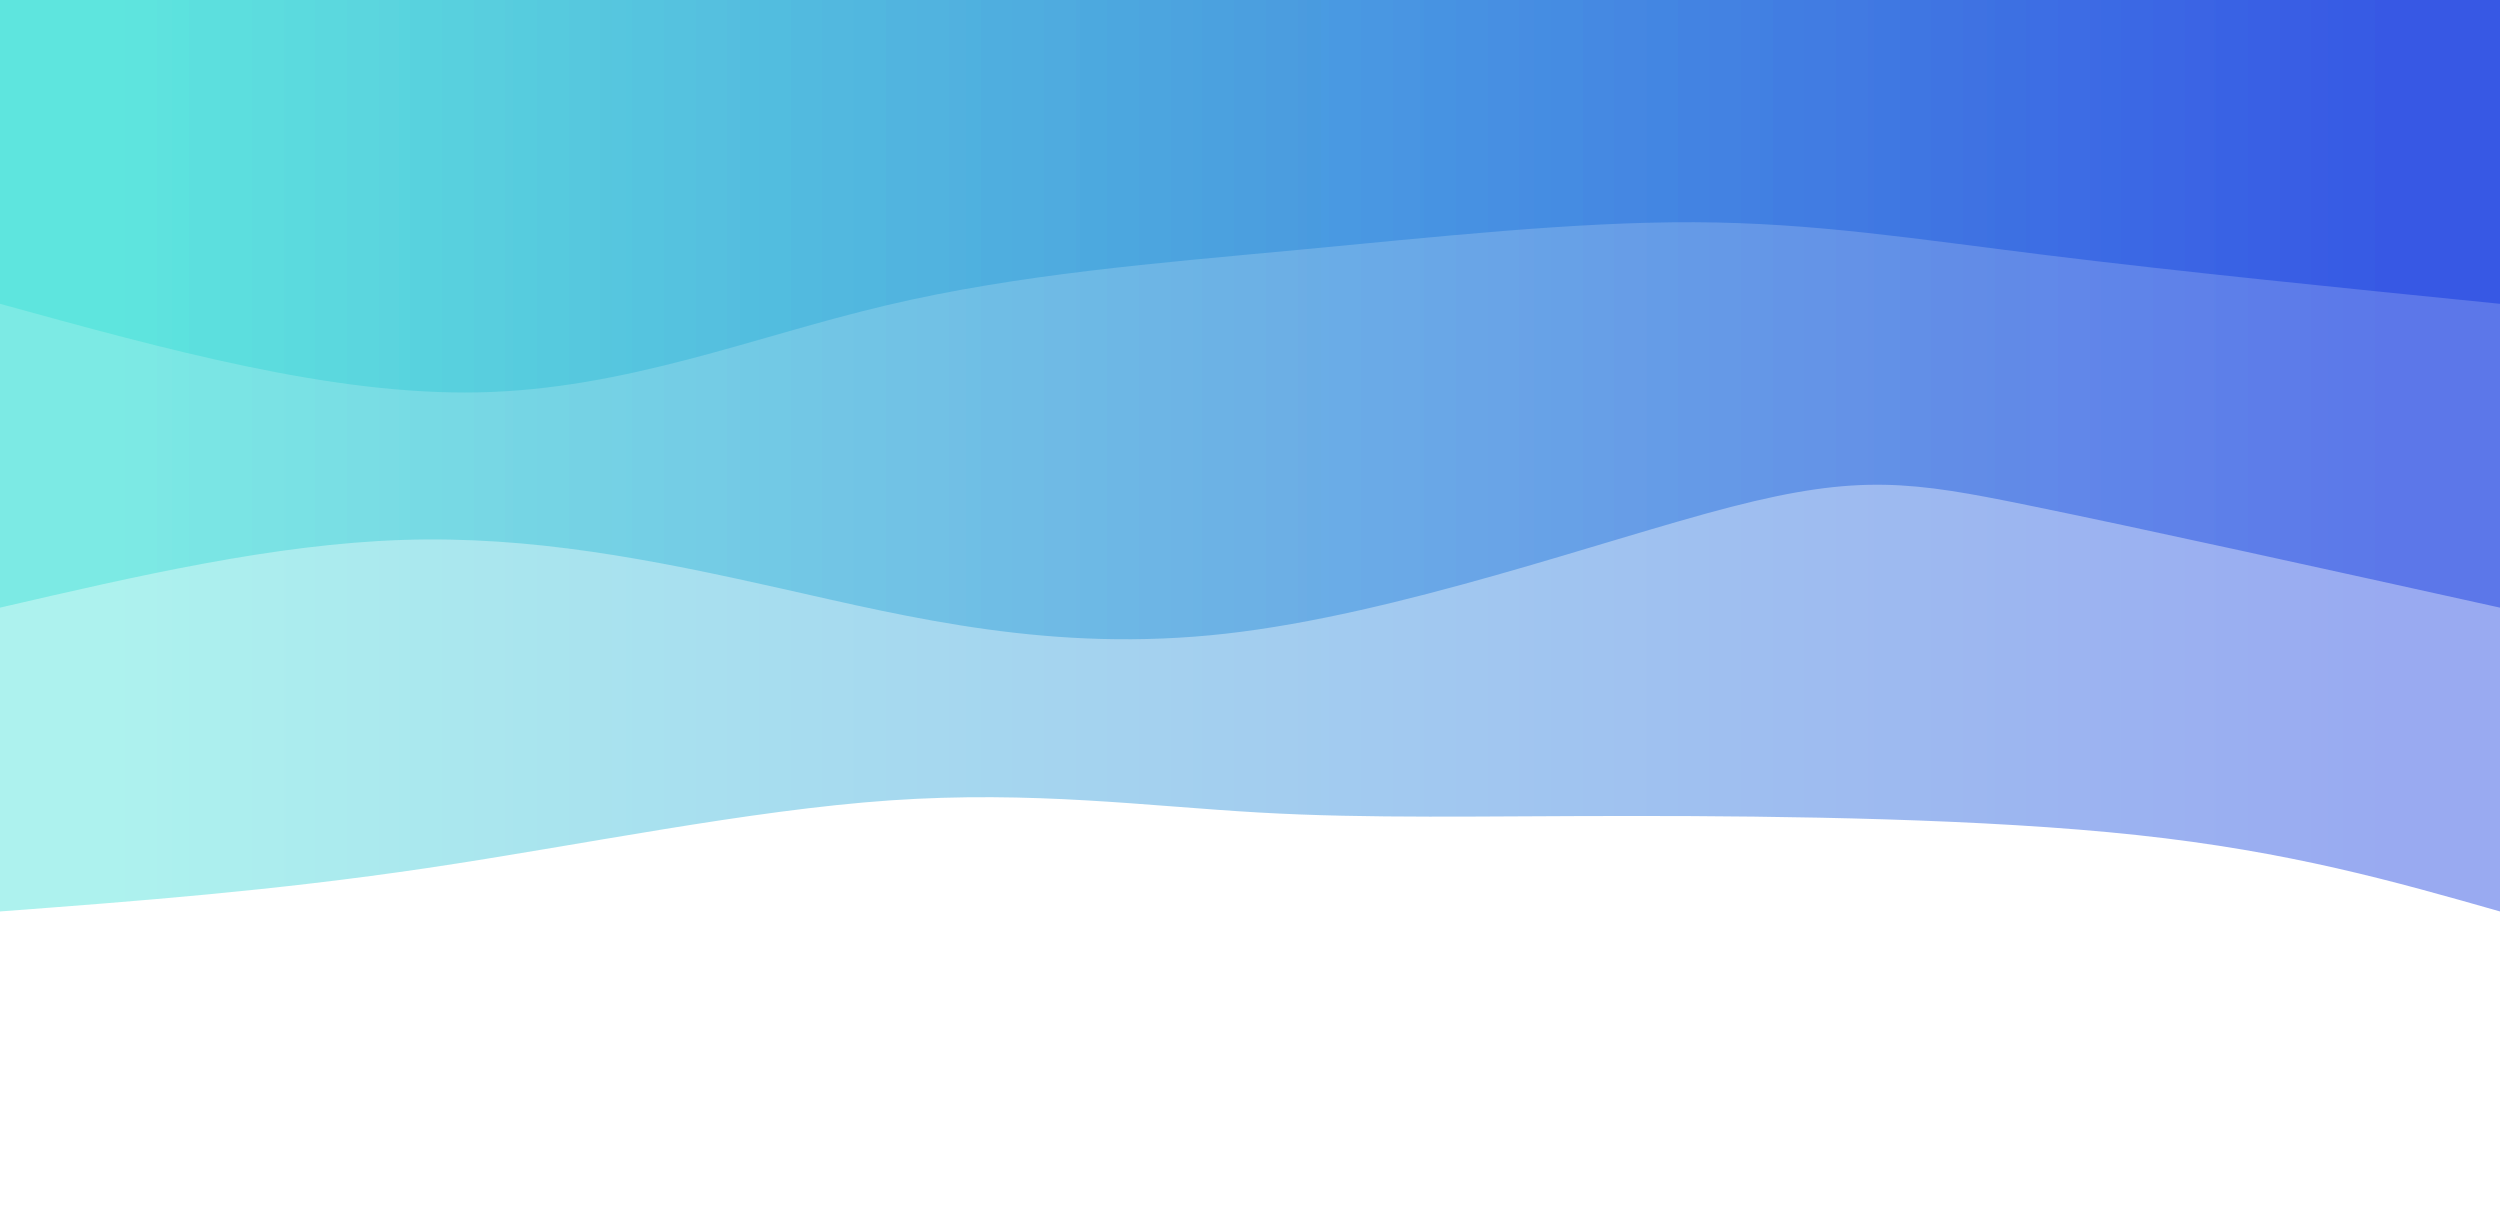
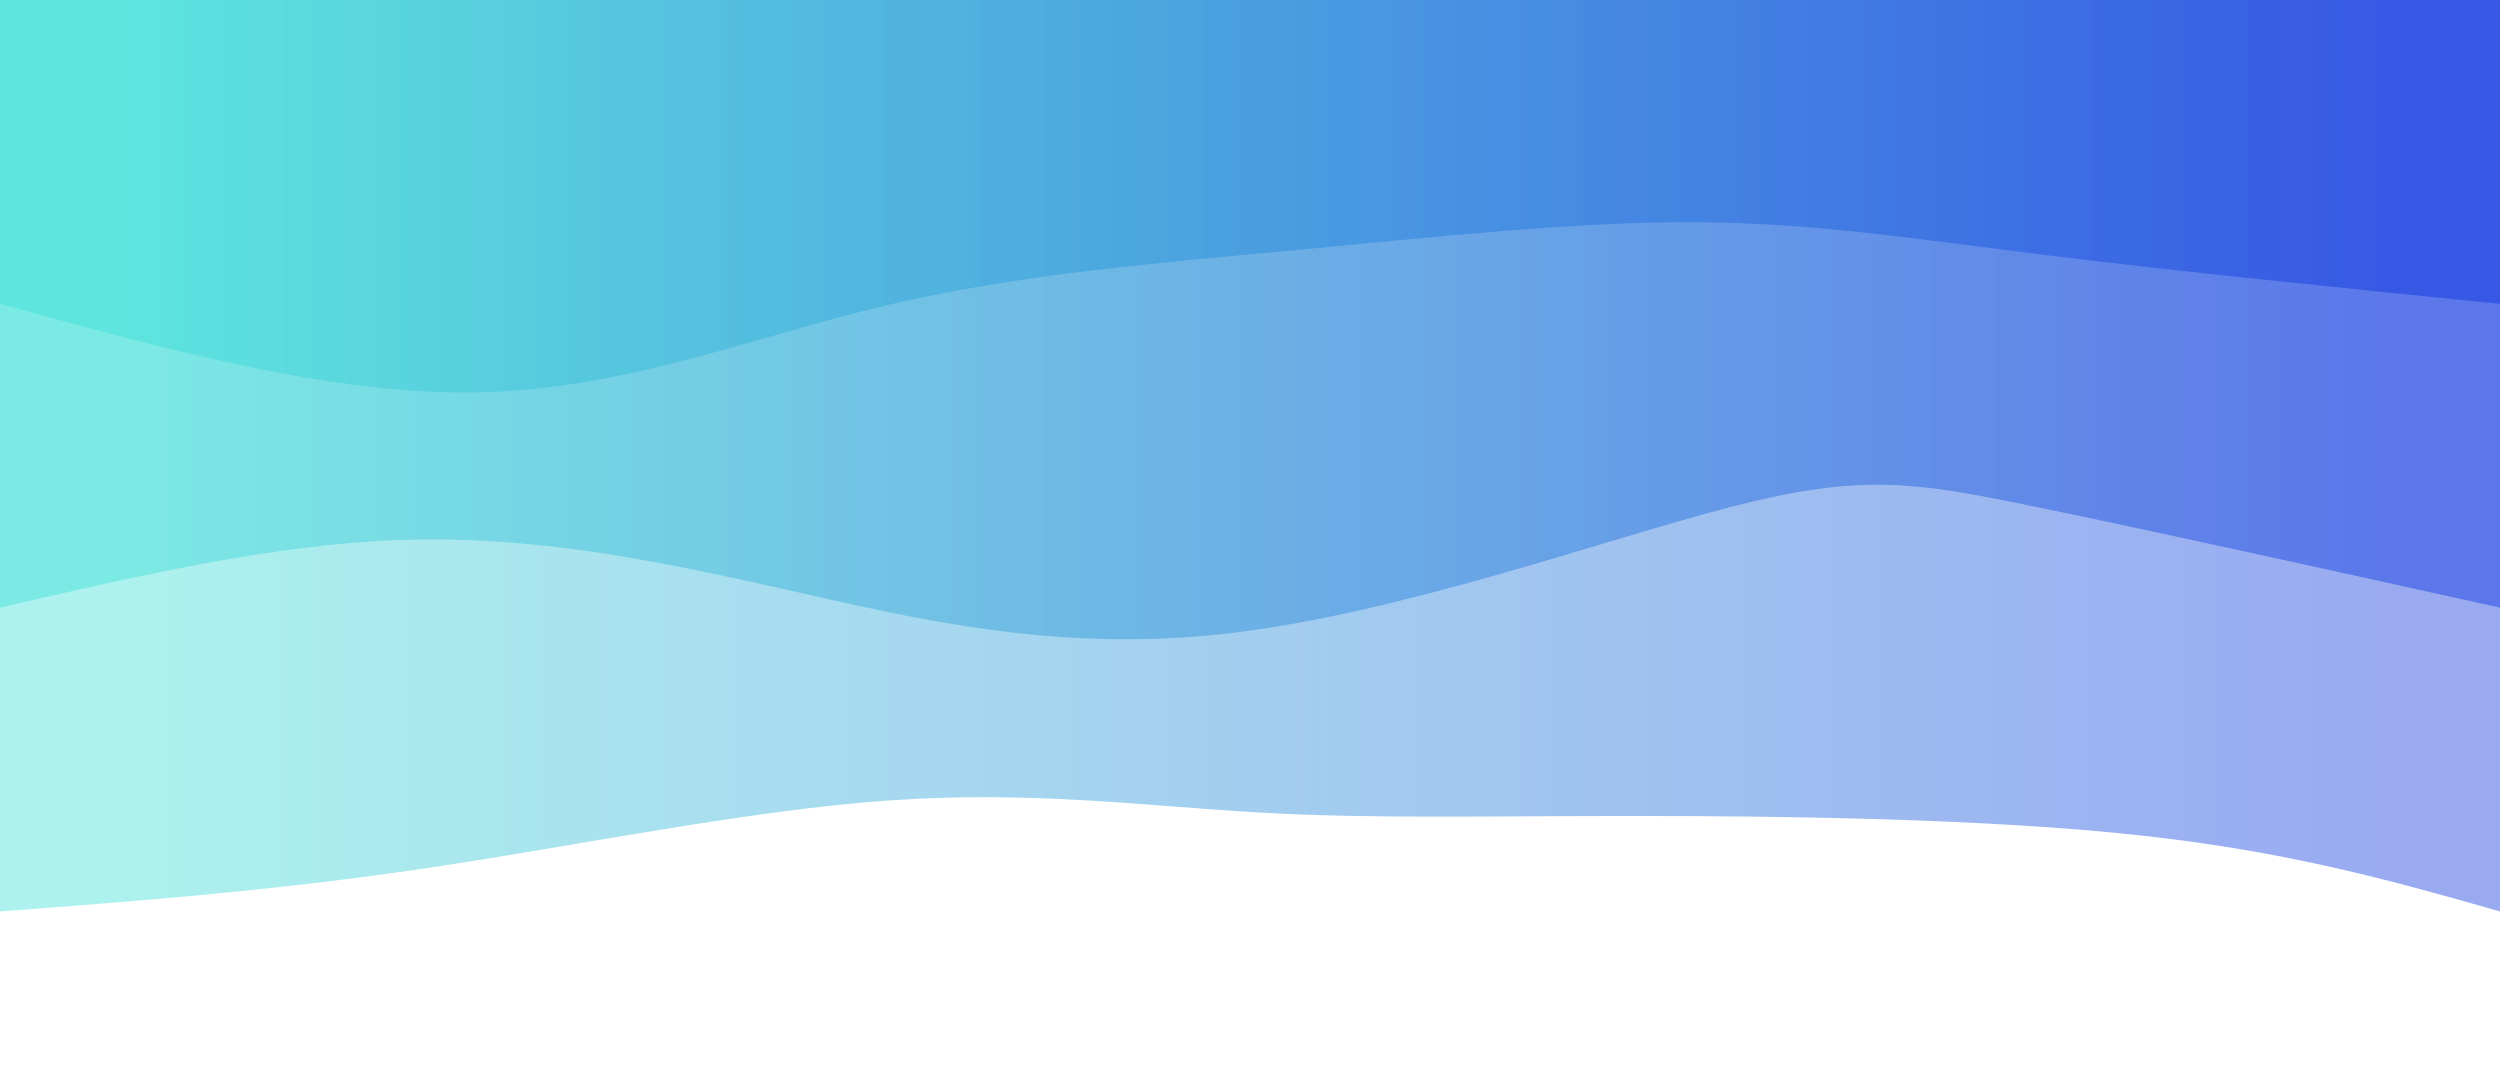
- <svg xmlns="http://www.w3.org/2000/svg" width="110%" height="100%" id="svg" viewBox="0 0 1440 700" class="transition duration-300 ease-in-out delay-150">
+ <svg xmlns="http://www.w3.org/2000/svg" width="100%" height="100%" id="svg" viewBox="0 0 1440 625" class="transition duration-300 ease-in-out delay-150">
  <style>
          .path-0{
            animation:pathAnim-0 20s;
            animation-timing-function: linear;
            animation-iteration-count: infinite;
          }
          @keyframes pathAnim-0{
            0%{
              d: path("M 0,700 C 0,700 0,175 0,175 C 60.646,192.282 121.292,209.564 209,219 C 296.708,228.436 411.477,230.026 500,230 C 588.523,229.974 650.8,228.333 715,232 C 779.2,235.667 845.323,244.641 927,239 C 1008.677,233.359 1105.908,213.103 1194,200 C 1282.092,186.897 1361.046,180.949 1440,175 C 1440,175 1440,700 1440,700 Z");
            }
            25%{
              d: path("M 0,700 C 0,700 0,175 0,175 C 93.344,181.846 186.687,188.692 263,187 C 339.313,185.308 398.595,175.077 472,161 C 545.405,146.923 632.933,129 715,149 C 797.067,169 873.672,226.923 963,218 C 1052.328,209.077 1154.379,133.308 1236,115 C 1317.621,96.692 1378.81,135.846 1440,175 C 1440,175 1440,700 1440,700 Z");
            }
            50%{
              d: path("M 0,700 C 0,700 0,175 0,175 C 109.51,201.99 219.021,228.979 284,213 C 348.979,197.021 369.428,138.072 441,131 C 512.572,123.928 635.267,168.733 735,197 C 834.733,225.267 911.505,236.995 981,215 C 1050.495,193.005 1112.713,137.287 1188,125 C 1263.287,112.713 1351.644,143.856 1440,175 C 1440,175 1440,700 1440,700 Z");
            }
            75%{
              d: path("M 0,700 C 0,700 0,175 0,175 C 67.2,145.521 134.4,116.041 225,136 C 315.6,155.959 429.6,225.356 520,218 C 610.4,210.644 677.2,126.533 744,111 C 810.8,95.467 877.6,148.51 951,161 C 1024.4,173.49 1104.4,145.426 1187,141 C 1269.6,136.574 1354.8,155.787 1440,175 C 1440,175 1440,700 1440,700 Z");
            }
            100%{
              d: path("M 0,700 C 0,700 0,175 0,175 C 60.646,192.282 121.292,209.564 209,219 C 296.708,228.436 411.477,230.026 500,230 C 588.523,229.974 650.8,228.333 715,232 C 779.2,235.667 845.323,244.641 927,239 C 1008.677,233.359 1105.908,213.103 1194,200 C 1282.092,186.897 1361.046,180.949 1440,175 C 1440,175 1440,700 1440,700 Z");
            }
          }</style>
  <defs>
    <linearGradient id="gradient" x1="0%" y1="50%" x2="100%" y2="50%">
      <stop offset="5%" stop-color="#002bdc66" />
      <stop offset="95%" stop-color="#32ded466" />
    </linearGradient>
  </defs>
  <path d="M 0,700 C 0,700 0,175 0,175 C 60.646,192.282 121.292,209.564 209,219 C 296.708,228.436 411.477,230.026 500,230 C 588.523,229.974 650.8,228.333 715,232 C 779.2,235.667 845.323,244.641 927,239 C 1008.677,233.359 1105.908,213.103 1194,200 C 1282.092,186.897 1361.046,180.949 1440,175 C 1440,175 1440,700 1440,700 Z" stroke="none" stroke-width="0" fill="url(#gradient)" class="transition-all duration-300 ease-in-out delay-150 path-0" transform="rotate(-180 720 350)" />
  <style>
          .path-1{
            animation:pathAnim-1 20s;
            animation-timing-function: linear;
            animation-iteration-count: infinite;
          }
          @keyframes pathAnim-1{
            0%{
              d: path("M 0,700 C 0,700 0,350 0,350 C 102.713,372.7 205.426,395.4 272,409 C 338.574,422.6 369.01,427.1 443,408 C 516.99,388.9 634.533,346.2 734,335 C 833.467,323.8 914.856,344.1 990,361 C 1065.144,377.9 1134.041,391.4 1208,389 C 1281.959,386.6 1360.979,368.3 1440,350 C 1440,350 1440,700 1440,700 Z");
            }
            25%{
              d: path("M 0,700 C 0,700 0,350 0,350 C 69.618,333.513 139.236,317.026 212,330 C 284.764,342.974 360.674,385.41 443,388 C 525.326,390.59 614.067,353.333 694,343 C 773.933,332.667 845.059,349.256 931,339 C 1016.941,328.744 1117.697,291.641 1205,289 C 1292.303,286.359 1366.151,318.179 1440,350 C 1440,350 1440,700 1440,700 Z");
            }
            50%{
              d: path("M 0,700 C 0,700 0,350 0,350 C 76.567,373.741 153.133,397.482 239,398 C 324.867,398.518 420.033,375.813 509,376 C 597.967,376.187 680.733,399.267 756,409 C 831.267,418.733 899.033,415.121 974,403 C 1048.967,390.879 1131.133,370.251 1210,360 C 1288.867,349.749 1364.433,349.874 1440,350 C 1440,350 1440,700 1440,700 Z");
            }
            75%{
              d: path("M 0,700 C 0,700 0,350 0,350 C 89.436,382.746 178.872,415.492 248,397 C 317.128,378.508 365.949,308.777 437,305 C 508.051,301.223 601.333,363.4 684,398 C 766.667,432.6 838.718,439.623 922,415 C 1005.282,390.377 1099.795,334.108 1188,318 C 1276.205,301.892 1358.103,325.946 1440,350 C 1440,350 1440,700 1440,700 Z");
            }
            100%{
              d: path("M 0,700 C 0,700 0,350 0,350 C 102.713,372.7 205.426,395.4 272,409 C 338.574,422.6 369.01,427.1 443,408 C 516.99,388.9 634.533,346.2 734,335 C 833.467,323.8 914.856,344.1 990,361 C 1065.144,377.9 1134.041,391.4 1208,389 C 1281.959,386.6 1360.979,368.3 1440,350 C 1440,350 1440,700 1440,700 Z");
            }
          }</style>
  <defs>
    <linearGradient id="gradient" x1="0%" y1="50%" x2="100%" y2="50%">
      <stop offset="5%" stop-color="#002bdc88" />
      <stop offset="95%" stop-color="#32ded488" />
    </linearGradient>
  </defs>
  <path d="M 0,700 C 0,700 0,350 0,350 C 102.713,372.7 205.426,395.4 272,409 C 338.574,422.6 369.01,427.1 443,408 C 516.99,388.9 634.533,346.2 734,335 C 833.467,323.8 914.856,344.1 990,361 C 1065.144,377.9 1134.041,391.4 1208,389 C 1281.959,386.6 1360.979,368.3 1440,350 C 1440,350 1440,700 1440,700 Z" stroke="none" stroke-width="0" fill="url(#gradient)" class="transition-all duration-300 ease-in-out delay-150 path-1" transform="rotate(-180 720 350)" />
  <style>
          .path-2{
            animation:pathAnim-2 20s;
            animation-timing-function: linear;
            animation-iteration-count: infinite;
          }
          @keyframes pathAnim-2{
            0%{
              d: path("M 0,700 C 0,700 0,525 0,525 C 92.728,534.328 185.456,543.656 261,553 C 336.544,562.344 394.903,571.703 464,572 C 533.097,572.297 612.933,563.533 693,556 C 773.067,548.467 853.364,542.164 930,524 C 1006.636,505.836 1079.61,475.81 1164,474 C 1248.39,472.19 1344.195,498.595 1440,525 C 1440,525 1440,700 1440,700 Z");
            }
            25%{
              d: path("M 0,700 C 0,700 0,525 0,525 C 86.672,498.415 173.344,471.831 263,468 C 352.656,464.169 445.297,483.092 524,489 C 602.703,494.908 667.467,487.8 740,504 C 812.533,520.2 892.836,559.708 961,579 C 1029.164,598.292 1085.19,597.369 1163,585 C 1240.81,572.631 1340.405,548.815 1440,525 C 1440,525 1440,700 1440,700 Z");
            }
            50%{
              d: path("M 0,700 C 0,700 0,525 0,525 C 91.51,558.372 183.021,591.744 256,582 C 328.979,572.256 383.428,519.397 459,497 C 534.572,474.603 631.267,482.667 718,490 C 804.733,497.333 881.505,503.936 956,523 C 1030.495,542.064 1102.713,573.59 1183,576 C 1263.287,578.41 1351.644,551.705 1440,525 C 1440,525 1440,700 1440,700 Z");
            }
            75%{
              d: path("M 0,700 C 0,700 0,525 0,525 C 81.403,540.013 162.805,555.026 252,569 C 341.195,582.974 438.182,595.91 510,569 C 581.818,542.09 628.467,475.333 705,460 C 781.533,444.667 887.951,480.756 965,489 C 1042.049,497.244 1089.728,477.641 1164,479 C 1238.272,480.359 1339.136,502.679 1440,525 C 1440,525 1440,700 1440,700 Z");
            }
            100%{
              d: path("M 0,700 C 0,700 0,525 0,525 C 92.728,534.328 185.456,543.656 261,553 C 336.544,562.344 394.903,571.703 464,572 C 533.097,572.297 612.933,563.533 693,556 C 773.067,548.467 853.364,542.164 930,524 C 1006.636,505.836 1079.61,475.81 1164,474 C 1248.39,472.19 1344.195,498.595 1440,525 C 1440,525 1440,700 1440,700 Z");
            }
          }</style>
  <defs>
    <linearGradient id="gradient" x1="0%" y1="50%" x2="100%" y2="50%">
      <stop offset="5%" stop-color="#002bdcff" />
      <stop offset="95%" stop-color="#32ded4ff" />
    </linearGradient>
  </defs>
  <path d="M 0,700 C 0,700 0,525 0,525 C 92.728,534.328 185.456,543.656 261,553 C 336.544,562.344 394.903,571.703 464,572 C 533.097,572.297 612.933,563.533 693,556 C 773.067,548.467 853.364,542.164 930,524 C 1006.636,505.836 1079.61,475.81 1164,474 C 1248.39,472.19 1344.195,498.595 1440,525 C 1440,525 1440,700 1440,700 Z" stroke="none" stroke-width="0" fill="url(#gradient)" class="transition-all duration-300 ease-in-out delay-150 path-2" transform="rotate(-180 720 350)" />
</svg>
